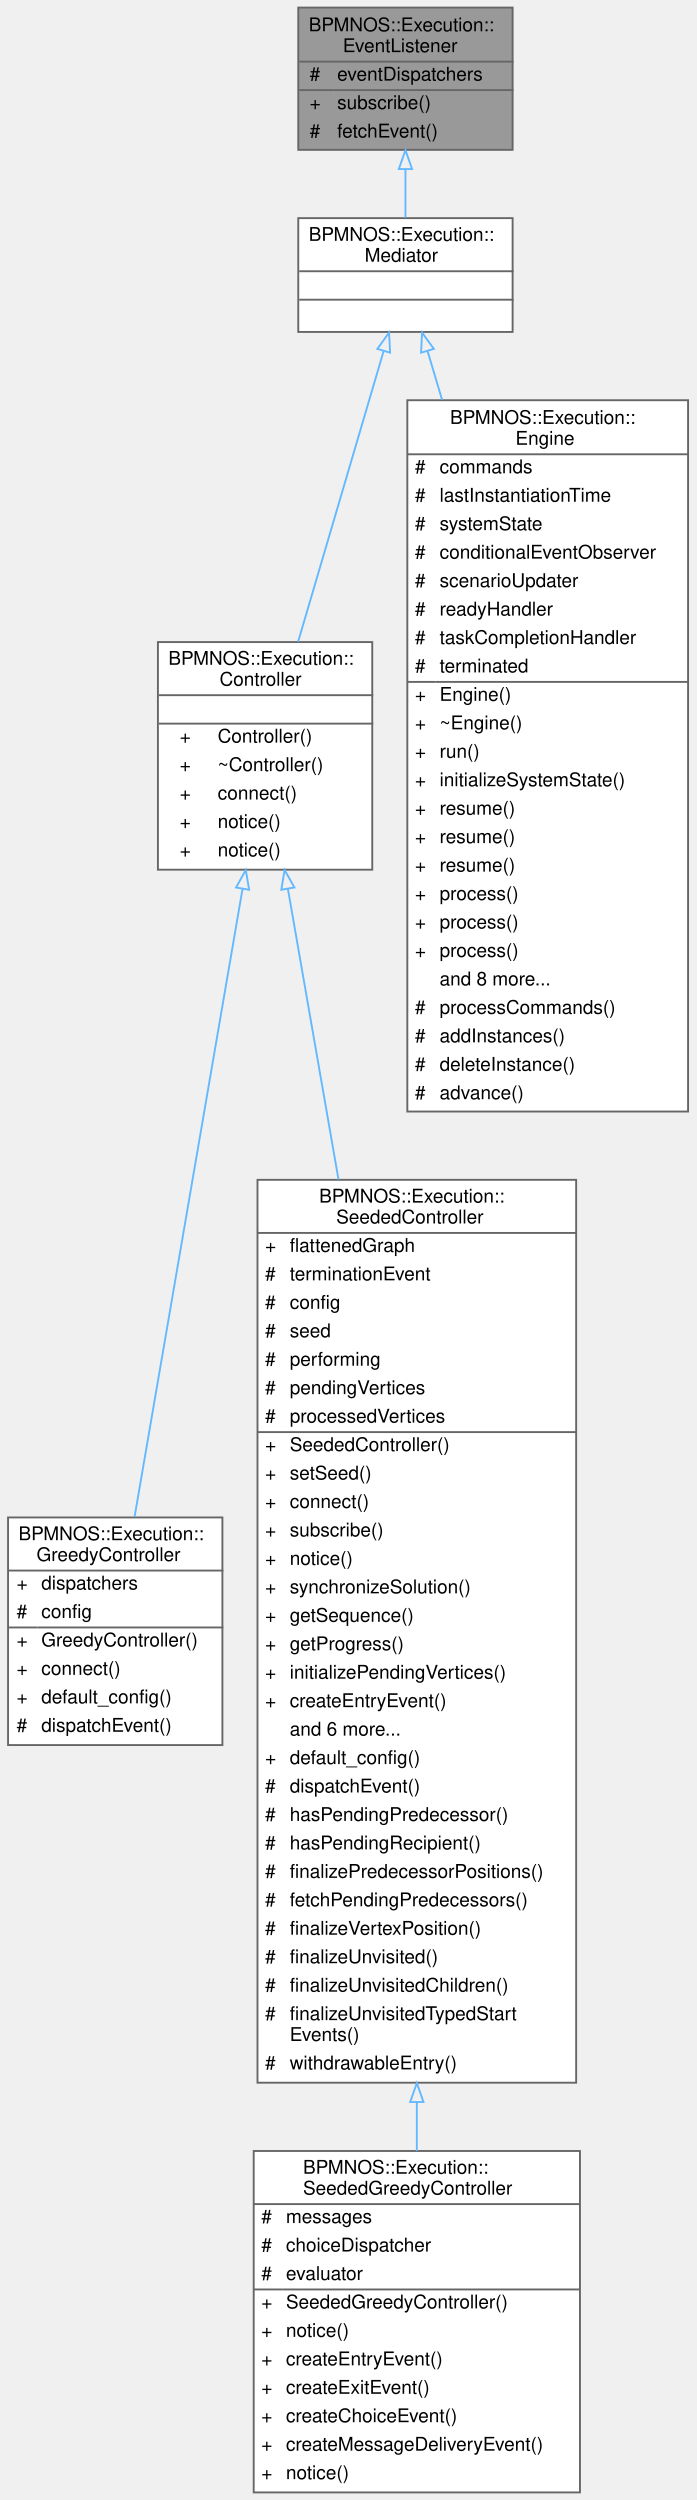
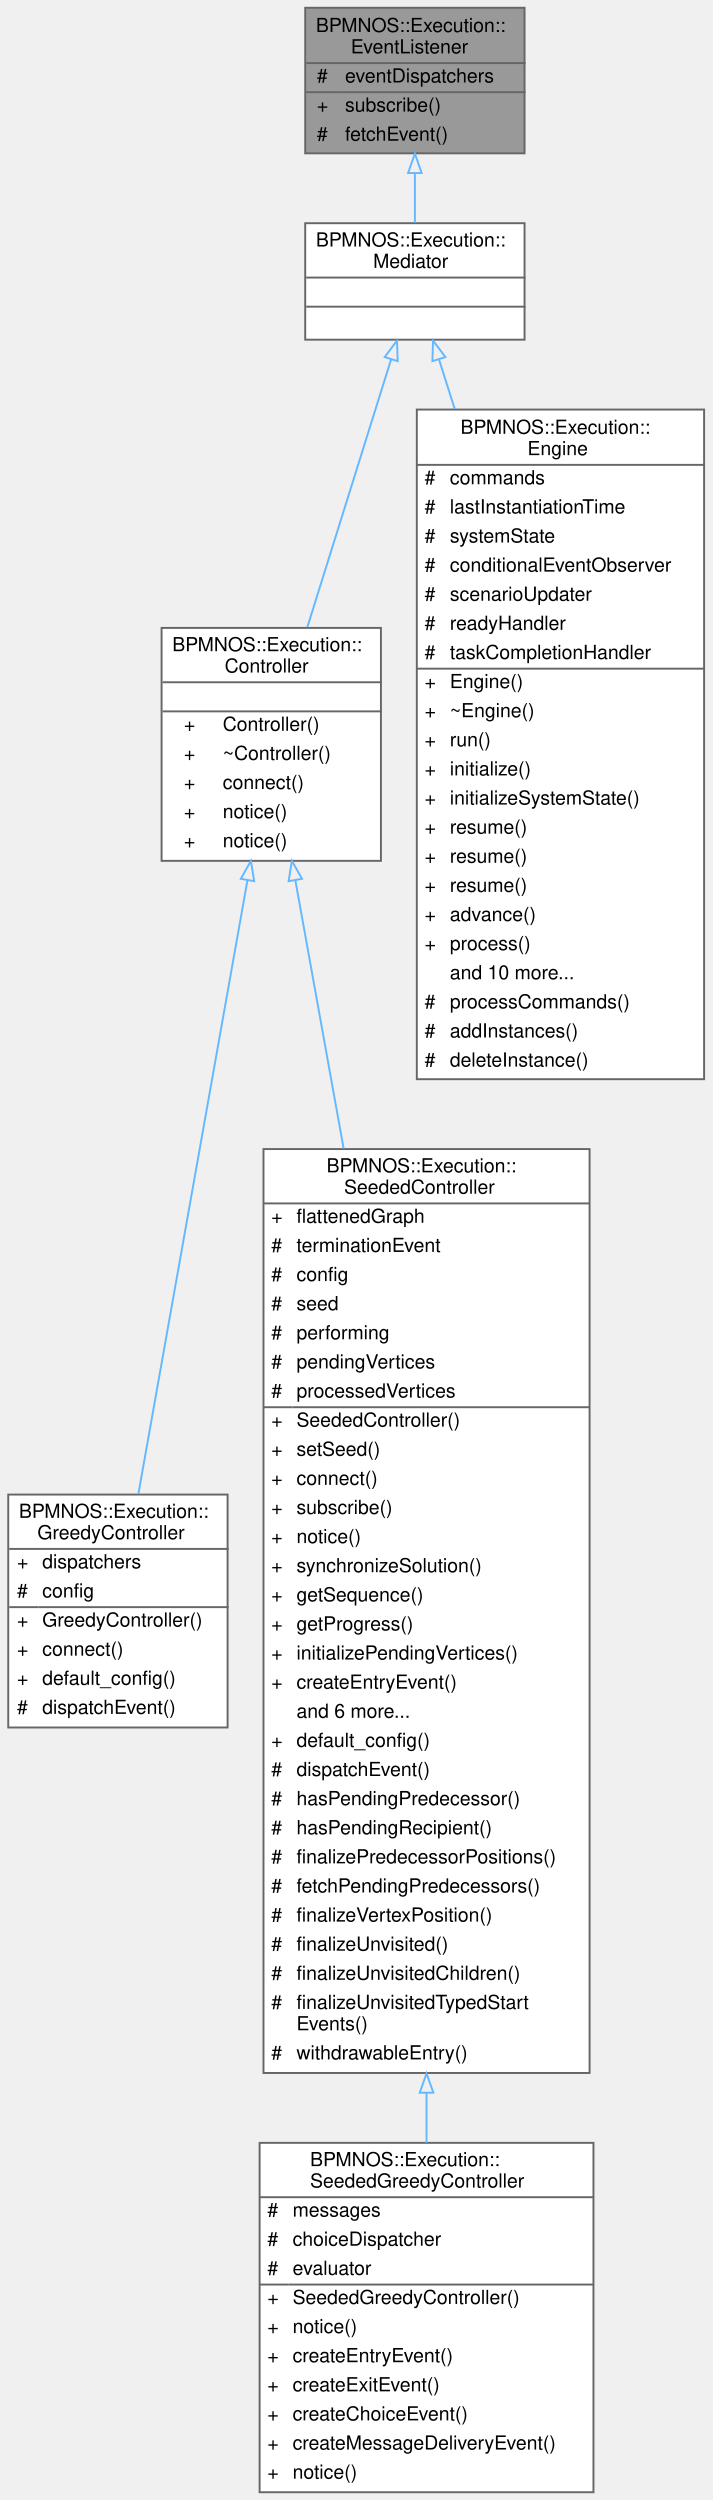
- <svg xmlns="http://www.w3.org/2000/svg" xmlns:xlink="http://www.w3.org/1999/xlink" width="367pt" height="1318pt" viewBox="0.00 0.00 366.50 1318.00">
-   <g id="graph0" class="graph" transform="scale(1 1) rotate(0) translate(4 1314)">
+ <svg xmlns="http://www.w3.org/2000/svg" xmlns:xlink="http://www.w3.org/1999/xlink" width="367pt" height="1288pt" viewBox="0.00 0.00 366.50 1288.00">
+   <g id="graph0" class="graph" transform="scale(1 1) rotate(0) translate(4 1284)">
    <g id="Node000001" class="node">
      <g id="a_Node000001">
        <a xlink:title=" ">
-           <polygon fill="#999999" stroke="transparent" points="266,-1310 153,-1310 153,-1235 266,-1235 266,-1310" />
-           <text text-anchor="start" x="158.5" y="-1297.5" font-family="Helvetica,sans-Serif" font-size="10.00">BPMNOS::Execution::</text>
-           <text text-anchor="start" x="176.5" y="-1286.5" font-family="Helvetica,sans-Serif" font-size="10.00">EventListener</text>
-           <text text-anchor="start" x="159" y="-1271.5" font-family="Helvetica,sans-Serif" font-size="10.00">#</text>
-           <text text-anchor="start" x="173.5" y="-1271.5" font-family="Helvetica,sans-Serif" font-size="10.00">eventDispatchers</text>
-           <text text-anchor="start" x="159" y="-1256.5" font-family="Helvetica,sans-Serif" font-size="10.00">+</text>
-           <text text-anchor="start" x="173.5" y="-1256.5" font-family="Helvetica,sans-Serif" font-size="10.00">subscribe()</text>
+           <polygon fill="#999999" stroke="transparent" points="266,-1280 153,-1280 153,-1205 266,-1205 266,-1280" />
+           <text text-anchor="start" x="158.5" y="-1267.5" font-family="Helvetica,sans-Serif" font-size="10.00">BPMNOS::Execution::</text>
+           <text text-anchor="start" x="176.5" y="-1256.5" font-family="Helvetica,sans-Serif" font-size="10.00">EventListener</text>
          <text text-anchor="start" x="159" y="-1241.5" font-family="Helvetica,sans-Serif" font-size="10.00">#</text>
-           <text text-anchor="start" x="173.5" y="-1241.5" font-family="Helvetica,sans-Serif" font-size="10.00">fetchEvent()</text>
-           <polygon fill="#666666" stroke="#666666" points="153.5,-1281.5 153.5,-1281.5 266.5,-1281.5 266.5,-1281.5 153.5,-1281.5" />
-           <polygon fill="#666666" stroke="#666666" points="153.5,-1266.5 153.5,-1266.5 171.5,-1266.5 171.5,-1266.5 153.5,-1266.5" />
-           <polygon fill="#666666" stroke="#666666" points="171.5,-1266.5 171.5,-1266.5 266.5,-1266.5 266.5,-1266.5 171.5,-1266.5" />
-           <polygon fill="none" stroke="#666666" points="153,-1235 153,-1310 266,-1310 266,-1235 153,-1235" />
+           <text text-anchor="start" x="173.5" y="-1241.5" font-family="Helvetica,sans-Serif" font-size="10.00">eventDispatchers</text>
+           <text text-anchor="start" x="159" y="-1226.5" font-family="Helvetica,sans-Serif" font-size="10.00">+</text>
+           <text text-anchor="start" x="173.5" y="-1226.5" font-family="Helvetica,sans-Serif" font-size="10.00">subscribe()</text>
+           <text text-anchor="start" x="159" y="-1211.5" font-family="Helvetica,sans-Serif" font-size="10.00">#</text>
+           <text text-anchor="start" x="173.5" y="-1211.5" font-family="Helvetica,sans-Serif" font-size="10.00">fetchEvent()</text>
+           <polygon fill="#666666" stroke="#666666" points="153.5,-1251.5 153.5,-1251.5 266.5,-1251.5 266.5,-1251.5 153.5,-1251.5" />
+           <polygon fill="#666666" stroke="#666666" points="153.5,-1236.5 153.5,-1236.5 171.5,-1236.5 171.5,-1236.5 153.5,-1236.5" />
+           <polygon fill="#666666" stroke="#666666" points="171.5,-1236.5 171.5,-1236.5 266.5,-1236.5 266.5,-1236.5 171.5,-1236.5" />
+           <polygon fill="none" stroke="#666666" points="153,-1205 153,-1280 266,-1280 266,-1205 153,-1205" />
        </a>
      </g>
    </g>
    <g id="Node000002" class="node">
      <g id="a_Node000002">
        <a xlink:href="structBPMNOS_1_1Execution_1_1Mediator.html" target="_top" xlink:title="Represents an abstract base class for a class that is an event listener and notifier.">
-           <polygon fill="white" stroke="transparent" points="266,-1199 153,-1199 153,-1139 266,-1139 266,-1199" />
-           <text text-anchor="start" x="158.5" y="-1187" font-family="Helvetica,sans-Serif" font-size="10.00">BPMNOS::Execution::</text>
-           <text text-anchor="start" x="188" y="-1176" font-family="Helvetica,sans-Serif" font-size="10.00">Mediator</text>
-           <text text-anchor="start" x="208" y="-1161" font-family="Helvetica,sans-Serif" font-size="10.00"> </text>
-           <text text-anchor="start" x="208" y="-1146" font-family="Helvetica,sans-Serif" font-size="10.00"> </text>
-           <polygon fill="#666666" stroke="#666666" points="153.5,-1171 153.5,-1171 266.5,-1171 266.5,-1171 153.5,-1171" />
-           <polygon fill="#666666" stroke="#666666" points="153.5,-1156 153.5,-1156 266.5,-1156 266.5,-1156 153.5,-1156" />
-           <polygon fill="none" stroke="#666666" points="153,-1139 153,-1199 266,-1199 266,-1139 153,-1139" />
+           <polygon fill="white" stroke="transparent" points="266,-1169 153,-1169 153,-1109 266,-1109 266,-1169" />
+           <text text-anchor="start" x="158.5" y="-1157" font-family="Helvetica,sans-Serif" font-size="10.00">BPMNOS::Execution::</text>
+           <text text-anchor="start" x="188" y="-1146" font-family="Helvetica,sans-Serif" font-size="10.00">Mediator</text>
+           <text text-anchor="start" x="208" y="-1131" font-family="Helvetica,sans-Serif" font-size="10.00"> </text>
+           <text text-anchor="start" x="208" y="-1116" font-family="Helvetica,sans-Serif" font-size="10.00"> </text>
+           <polygon fill="#666666" stroke="#666666" points="153.5,-1141 153.5,-1141 266.5,-1141 266.5,-1141 153.5,-1141" />
+           <polygon fill="#666666" stroke="#666666" points="153.5,-1126 153.5,-1126 266.5,-1126 266.5,-1126 153.5,-1126" />
+           <polygon fill="none" stroke="#666666" points="153,-1109 153,-1169 266,-1169 266,-1109 153,-1109" />
        </a>
      </g>
    </g>
    <g id="edge1_Node000001_Node000002" class="edge">
      <g id="a_edge1_Node000001_Node000002">
        <a xlink:title=" ">
-           <path fill="none" stroke="#63b8ff" d="M209.5,-1224.79C209.5,-1216.1 209.5,-1207.25 209.5,-1199.27" />
-           <polygon fill="none" stroke="#63b8ff" points="206,-1224.86 209.5,-1234.86 213,-1224.86 206,-1224.86" />
+           <path fill="none" stroke="#63b8ff" d="M209.5,-1194.79C209.5,-1186.1 209.5,-1177.25 209.5,-1169.27" />
+           <polygon fill="none" stroke="#63b8ff" points="206,-1194.86 209.5,-1204.86 213,-1194.86 206,-1194.86" />
        </a>
      </g>
    </g>
    <g id="Node000003" class="node">
      <g id="a_Node000003">
        <a xlink:href="classBPMNOS_1_1Execution_1_1Controller.html" target="_top" xlink:title="Base class for an execution controller which dispatches events to the engine and listens to notificat...">
-           <polygon fill="white" stroke="transparent" points="192,-975.5 79,-975.5 79,-855.5 192,-855.5 192,-975.5" />
-           <text text-anchor="start" x="84.5" y="-963.5" font-family="Helvetica,sans-Serif" font-size="10.00">BPMNOS::Execution::</text>
-           <text text-anchor="start" x="111.5" y="-952.5" font-family="Helvetica,sans-Serif" font-size="10.00">Controller</text>
-           <text text-anchor="start" x="134" y="-937.5" font-family="Helvetica,sans-Serif" font-size="10.00"> </text>
-           <text text-anchor="start" x="90.5" y="-922.5" font-family="Helvetica,sans-Serif" font-size="10.00">+</text>
-           <text text-anchor="start" x="110.5" y="-922.5" font-family="Helvetica,sans-Serif" font-size="10.00">Controller()</text>
+           <polygon fill="white" stroke="transparent" points="192,-960.5 79,-960.5 79,-840.5 192,-840.5 192,-960.5" />
+           <text text-anchor="start" x="84.5" y="-948.5" font-family="Helvetica,sans-Serif" font-size="10.00">BPMNOS::Execution::</text>
+           <text text-anchor="start" x="111.5" y="-937.5" font-family="Helvetica,sans-Serif" font-size="10.00">Controller</text>
+           <text text-anchor="start" x="134" y="-922.5" font-family="Helvetica,sans-Serif" font-size="10.00"> </text>
          <text text-anchor="start" x="90.5" y="-907.5" font-family="Helvetica,sans-Serif" font-size="10.00">+</text>
-           <text text-anchor="start" x="110.5" y="-907.5" font-family="Helvetica,sans-Serif" font-size="10.00">~Controller()</text>
+           <text text-anchor="start" x="110.5" y="-907.5" font-family="Helvetica,sans-Serif" font-size="10.00">Controller()</text>
          <text text-anchor="start" x="90.5" y="-892.5" font-family="Helvetica,sans-Serif" font-size="10.00">+</text>
-           <text text-anchor="start" x="110.5" y="-892.5" font-family="Helvetica,sans-Serif" font-size="10.00">connect()</text>
+           <text text-anchor="start" x="110.5" y="-892.5" font-family="Helvetica,sans-Serif" font-size="10.00">~Controller()</text>
          <text text-anchor="start" x="90.5" y="-877.5" font-family="Helvetica,sans-Serif" font-size="10.00">+</text>
-           <text text-anchor="start" x="110.5" y="-877.5" font-family="Helvetica,sans-Serif" font-size="10.00">notice()</text>
+           <text text-anchor="start" x="110.5" y="-877.5" font-family="Helvetica,sans-Serif" font-size="10.00">connect()</text>
          <text text-anchor="start" x="90.5" y="-862.5" font-family="Helvetica,sans-Serif" font-size="10.00">+</text>
          <text text-anchor="start" x="110.5" y="-862.5" font-family="Helvetica,sans-Serif" font-size="10.00">notice()</text>
-           <polygon fill="#666666" stroke="#666666" points="79.5,-947.5 79.5,-947.5 192.5,-947.5 192.5,-947.5 79.5,-947.5" />
+           <text text-anchor="start" x="90.5" y="-847.5" font-family="Helvetica,sans-Serif" font-size="10.00">+</text>
+           <text text-anchor="start" x="110.5" y="-847.5" font-family="Helvetica,sans-Serif" font-size="10.00">notice()</text>
          <polygon fill="#666666" stroke="#666666" points="79.5,-932.5 79.5,-932.5 192.5,-932.5 192.5,-932.5 79.5,-932.5" />
-           <polygon fill="none" stroke="#666666" points="79,-855.5 79,-975.5 192,-975.5 192,-855.5 79,-855.5" />
+           <polygon fill="#666666" stroke="#666666" points="79.5,-917.5 79.5,-917.5 192.5,-917.5 192.5,-917.5 79.5,-917.5" />
+           <polygon fill="none" stroke="#666666" points="79,-840.5 79,-960.5 192,-960.5 192,-840.5 79,-840.5" />
        </a>
      </g>
    </g>
    <g id="edge2_Node000002_Node000003" class="edge">
      <g id="a_edge2_Node000002_Node000003">
        <a xlink:title=" ">
-           <path fill="none" stroke="#63b8ff" d="M198.03,-1129.03C185.97,-1088.04 166.84,-1023.03 152.92,-975.69" />
-           <polygon fill="none" stroke="#63b8ff" points="194.69,-1130.05 200.87,-1138.66 201.4,-1128.08 194.69,-1130.05" />
+           <path fill="none" stroke="#63b8ff" d="M197.28,-1098.95C185.53,-1061.4 167.61,-1004.12 154.09,-960.9" />
+           <polygon fill="none" stroke="#63b8ff" points="193.95,-1100.03 200.28,-1108.53 200.63,-1097.94 193.95,-1100.03" />
        </a>
      </g>
    </g>
    <g id="Node000007" class="node">
      <g id="a_Node000007">
        <a xlink:href="classBPMNOS_1_1Execution_1_1Engine.html" target="_top" xlink:title=" ">
-           <polygon fill="white" stroke="transparent" points="358.5,-1103 210.5,-1103 210.5,-728 358.5,-728 358.5,-1103" />
-           <text text-anchor="start" x="233" y="-1090.5" font-family="Helvetica,sans-Serif" font-size="10.00">BPMNOS::Execution::</text>
-           <text text-anchor="start" x="267.5" y="-1079.5" font-family="Helvetica,sans-Serif" font-size="10.00">Engine</text>
-           <text text-anchor="start" x="214.5" y="-1064.5" font-family="Helvetica,sans-Serif" font-size="10.00">#</text>
-           <text text-anchor="start" x="227.5" y="-1064.5" font-family="Helvetica,sans-Serif" font-size="10.00">commands</text>
-           <text text-anchor="start" x="214.5" y="-1049.5" font-family="Helvetica,sans-Serif" font-size="10.00">#</text>
-           <text text-anchor="start" x="227.5" y="-1049.5" font-family="Helvetica,sans-Serif" font-size="10.00">lastInstantiationTime</text>
+           <polygon fill="white" stroke="transparent" points="358.5,-1073 210.5,-1073 210.5,-728 358.5,-728 358.5,-1073" />
+           <text text-anchor="start" x="233" y="-1060.5" font-family="Helvetica,sans-Serif" font-size="10.00">BPMNOS::Execution::</text>
+           <text text-anchor="start" x="267.5" y="-1049.5" font-family="Helvetica,sans-Serif" font-size="10.00">Engine</text>
          <text text-anchor="start" x="214.5" y="-1034.5" font-family="Helvetica,sans-Serif" font-size="10.00">#</text>
-           <text text-anchor="start" x="227.5" y="-1034.5" font-family="Helvetica,sans-Serif" font-size="10.00">systemState</text>
+           <text text-anchor="start" x="227.5" y="-1034.5" font-family="Helvetica,sans-Serif" font-size="10.00">commands</text>
          <text text-anchor="start" x="214.5" y="-1019.5" font-family="Helvetica,sans-Serif" font-size="10.00">#</text>
-           <text text-anchor="start" x="227.5" y="-1019.5" font-family="Helvetica,sans-Serif" font-size="10.00">conditionalEventObserver</text>
+           <text text-anchor="start" x="227.5" y="-1019.5" font-family="Helvetica,sans-Serif" font-size="10.00">lastInstantiationTime</text>
          <text text-anchor="start" x="214.5" y="-1004.5" font-family="Helvetica,sans-Serif" font-size="10.00">#</text>
-           <text text-anchor="start" x="227.5" y="-1004.5" font-family="Helvetica,sans-Serif" font-size="10.00">scenarioUpdater</text>
+           <text text-anchor="start" x="227.5" y="-1004.5" font-family="Helvetica,sans-Serif" font-size="10.00">systemState</text>
          <text text-anchor="start" x="214.5" y="-989.5" font-family="Helvetica,sans-Serif" font-size="10.00">#</text>
-           <text text-anchor="start" x="227.5" y="-989.5" font-family="Helvetica,sans-Serif" font-size="10.00">readyHandler</text>
+           <text text-anchor="start" x="227.5" y="-989.5" font-family="Helvetica,sans-Serif" font-size="10.00">conditionalEventObserver</text>
          <text text-anchor="start" x="214.5" y="-974.5" font-family="Helvetica,sans-Serif" font-size="10.00">#</text>
-           <text text-anchor="start" x="227.5" y="-974.5" font-family="Helvetica,sans-Serif" font-size="10.00">taskCompletionHandler</text>
+           <text text-anchor="start" x="227.5" y="-974.5" font-family="Helvetica,sans-Serif" font-size="10.00">scenarioUpdater</text>
          <text text-anchor="start" x="214.5" y="-959.5" font-family="Helvetica,sans-Serif" font-size="10.00">#</text>
-           <text text-anchor="start" x="227.5" y="-959.5" font-family="Helvetica,sans-Serif" font-size="10.00">terminated</text>
-           <text text-anchor="start" x="214.5" y="-944.5" font-family="Helvetica,sans-Serif" font-size="10.00">+</text>
-           <text text-anchor="start" x="227.5" y="-944.5" font-family="Helvetica,sans-Serif" font-size="10.00">Engine()</text>
+           <text text-anchor="start" x="227.5" y="-959.5" font-family="Helvetica,sans-Serif" font-size="10.00">readyHandler</text>
+           <text text-anchor="start" x="214.5" y="-944.5" font-family="Helvetica,sans-Serif" font-size="10.00">#</text>
+           <text text-anchor="start" x="227.5" y="-944.5" font-family="Helvetica,sans-Serif" font-size="10.00">taskCompletionHandler</text>
          <text text-anchor="start" x="214.5" y="-929.5" font-family="Helvetica,sans-Serif" font-size="10.00">+</text>
-           <text text-anchor="start" x="227.5" y="-929.5" font-family="Helvetica,sans-Serif" font-size="10.00">~Engine()</text>
+           <text text-anchor="start" x="227.5" y="-929.5" font-family="Helvetica,sans-Serif" font-size="10.00">Engine()</text>
          <text text-anchor="start" x="214.5" y="-914.5" font-family="Helvetica,sans-Serif" font-size="10.00">+</text>
-           <text text-anchor="start" x="227.5" y="-914.5" font-family="Helvetica,sans-Serif" font-size="10.00">run()</text>
+           <text text-anchor="start" x="227.5" y="-914.5" font-family="Helvetica,sans-Serif" font-size="10.00">~Engine()</text>
          <text text-anchor="start" x="214.5" y="-899.5" font-family="Helvetica,sans-Serif" font-size="10.00">+</text>
-           <text text-anchor="start" x="227.5" y="-899.5" font-family="Helvetica,sans-Serif" font-size="10.00">initializeSystemState()</text>
+           <text text-anchor="start" x="227.5" y="-899.5" font-family="Helvetica,sans-Serif" font-size="10.00">run()</text>
          <text text-anchor="start" x="214.5" y="-884.5" font-family="Helvetica,sans-Serif" font-size="10.00">+</text>
-           <text text-anchor="start" x="227.5" y="-884.5" font-family="Helvetica,sans-Serif" font-size="10.00">resume()</text>
+           <text text-anchor="start" x="227.5" y="-884.5" font-family="Helvetica,sans-Serif" font-size="10.00">initialize()</text>
          <text text-anchor="start" x="214.5" y="-869.5" font-family="Helvetica,sans-Serif" font-size="10.00">+</text>
-           <text text-anchor="start" x="227.5" y="-869.5" font-family="Helvetica,sans-Serif" font-size="10.00">resume()</text>
+           <text text-anchor="start" x="227.5" y="-869.5" font-family="Helvetica,sans-Serif" font-size="10.00">initializeSystemState()</text>
          <text text-anchor="start" x="214.5" y="-854.5" font-family="Helvetica,sans-Serif" font-size="10.00">+</text>
          <text text-anchor="start" x="227.5" y="-854.5" font-family="Helvetica,sans-Serif" font-size="10.00">resume()</text>
          <text text-anchor="start" x="214.5" y="-839.5" font-family="Helvetica,sans-Serif" font-size="10.00">+</text>
-           <text text-anchor="start" x="227.5" y="-839.5" font-family="Helvetica,sans-Serif" font-size="10.00">process()</text>
+           <text text-anchor="start" x="227.5" y="-839.5" font-family="Helvetica,sans-Serif" font-size="10.00">resume()</text>
          <text text-anchor="start" x="214.5" y="-824.5" font-family="Helvetica,sans-Serif" font-size="10.00">+</text>
-           <text text-anchor="start" x="227.5" y="-824.5" font-family="Helvetica,sans-Serif" font-size="10.00">process()</text>
+           <text text-anchor="start" x="227.5" y="-824.5" font-family="Helvetica,sans-Serif" font-size="10.00">resume()</text>
          <text text-anchor="start" x="214.5" y="-809.5" font-family="Helvetica,sans-Serif" font-size="10.00">+</text>
-           <text text-anchor="start" x="227.5" y="-809.5" font-family="Helvetica,sans-Serif" font-size="10.00">process()</text>
-           <text text-anchor="start" x="227.5" y="-794.5" font-family="Helvetica,sans-Serif" font-size="10.00">and 8 more...</text>
-           <text text-anchor="start" x="214.5" y="-779.5" font-family="Helvetica,sans-Serif" font-size="10.00">#</text>
-           <text text-anchor="start" x="227.5" y="-779.5" font-family="Helvetica,sans-Serif" font-size="10.00">processCommands()</text>
+           <text text-anchor="start" x="227.5" y="-809.5" font-family="Helvetica,sans-Serif" font-size="10.00">advance()</text>
+           <text text-anchor="start" x="214.5" y="-794.5" font-family="Helvetica,sans-Serif" font-size="10.00">+</text>
+           <text text-anchor="start" x="227.5" y="-794.5" font-family="Helvetica,sans-Serif" font-size="10.00">process()</text>
+           <text text-anchor="start" x="227.5" y="-779.5" font-family="Helvetica,sans-Serif" font-size="10.00">and 10 more...</text>
          <text text-anchor="start" x="214.5" y="-764.5" font-family="Helvetica,sans-Serif" font-size="10.00">#</text>
-           <text text-anchor="start" x="227.5" y="-764.5" font-family="Helvetica,sans-Serif" font-size="10.00">addInstances()</text>
+           <text text-anchor="start" x="227.5" y="-764.5" font-family="Helvetica,sans-Serif" font-size="10.00">processCommands()</text>
          <text text-anchor="start" x="214.5" y="-749.5" font-family="Helvetica,sans-Serif" font-size="10.00">#</text>
-           <text text-anchor="start" x="227.5" y="-749.5" font-family="Helvetica,sans-Serif" font-size="10.00">deleteInstance()</text>
+           <text text-anchor="start" x="227.5" y="-749.5" font-family="Helvetica,sans-Serif" font-size="10.00">addInstances()</text>
          <text text-anchor="start" x="214.5" y="-734.5" font-family="Helvetica,sans-Serif" font-size="10.00">#</text>
-           <text text-anchor="start" x="227.5" y="-734.5" font-family="Helvetica,sans-Serif" font-size="10.00">advance()</text>
-           <polygon fill="#666666" stroke="#666666" points="210.5,-1074.5 210.5,-1074.5 358.5,-1074.5 358.5,-1074.5 210.5,-1074.5" />
-           <polygon fill="#666666" stroke="#666666" points="210.5,-954.5 210.5,-954.5 225.5,-954.5 225.5,-954.5 210.5,-954.5" />
-           <polygon fill="#666666" stroke="#666666" points="225.5,-954.5 225.5,-954.5 358.5,-954.5 358.5,-954.5 225.5,-954.5" />
-           <polygon fill="none" stroke="#666666" points="210.5,-728 210.5,-1103 358.5,-1103 358.5,-728 210.5,-728" />
+           <text text-anchor="start" x="227.5" y="-734.5" font-family="Helvetica,sans-Serif" font-size="10.00">deleteInstance()</text>
+           <polygon fill="#666666" stroke="#666666" points="210.5,-1044.5 210.5,-1044.5 358.5,-1044.5 358.5,-1044.5 210.5,-1044.5" />
+           <polygon fill="#666666" stroke="#666666" points="210.5,-939.5 210.5,-939.5 225.5,-939.5 225.5,-939.5 210.5,-939.5" />
+           <polygon fill="#666666" stroke="#666666" points="225.5,-939.5 225.5,-939.5 358.5,-939.5 358.5,-939.5 225.5,-939.5" />
+           <polygon fill="none" stroke="#666666" points="210.5,-728 210.5,-1073 358.5,-1073 358.5,-728 210.5,-728" />
        </a>
      </g>
    </g>
    <g id="edge6_Node000002_Node000007" class="edge">
      <g id="a_edge6_Node000002_Node000007">
        <a xlink:title=" ">
-           <path fill="none" stroke="#63b8ff" d="M221.15,-1128.93C223.48,-1121.14 226.06,-1112.47 228.81,-1103.23" />
-           <polygon fill="none" stroke="#63b8ff" points="217.75,-1128.07 218.25,-1138.66 224.46,-1130.07 217.75,-1128.07" />
+           <path fill="none" stroke="#63b8ff" d="M221.92,-1098.82C224.39,-1091.06 227.12,-1082.45 230.02,-1073.3" />
+           <polygon fill="none" stroke="#63b8ff" points="218.53,-1097.94 218.85,-1108.53 225.21,-1100.05 218.53,-1097.94" />
        </a>
      </g>
    </g>
    <g id="Node000004" class="node">
      <g id="a_Node000004">
        <a xlink:href="classBPMNOS_1_1Execution_1_1GreedyController.html" target="_top" xlink:title="A controller dispatching the first feasible decision in priority order.">
          <polygon fill="white" stroke="transparent" points="113,-514 0,-514 0,-394 113,-394 113,-514" />
          <text text-anchor="start" x="5.5" y="-502" font-family="Helvetica,sans-Serif" font-size="10.00">BPMNOS::Execution::</text>
          <text text-anchor="start" x="15" y="-491" font-family="Helvetica,sans-Serif" font-size="10.00">GreedyController</text>
          <text text-anchor="start" x="4.5" y="-476" font-family="Helvetica,sans-Serif" font-size="10.00">+</text>
          <text text-anchor="start" x="17.5" y="-476" font-family="Helvetica,sans-Serif" font-size="10.00">dispatchers</text>
          <text text-anchor="start" x="4.5" y="-461" font-family="Helvetica,sans-Serif" font-size="10.00">#</text>
          <text text-anchor="start" x="17.5" y="-461" font-family="Helvetica,sans-Serif" font-size="10.00">config</text>
          <text text-anchor="start" x="4.5" y="-446" font-family="Helvetica,sans-Serif" font-size="10.00">+</text>
          <text text-anchor="start" x="17.5" y="-446" font-family="Helvetica,sans-Serif" font-size="10.00">GreedyController()</text>
          <text text-anchor="start" x="4.5" y="-431" font-family="Helvetica,sans-Serif" font-size="10.00">+</text>
          <text text-anchor="start" x="17.5" y="-431" font-family="Helvetica,sans-Serif" font-size="10.00">connect()</text>
          <text text-anchor="start" x="4.5" y="-416" font-family="Helvetica,sans-Serif" font-size="10.00">+</text>
          <text text-anchor="start" x="17.5" y="-416" font-family="Helvetica,sans-Serif" font-size="10.00">default_config()</text>
          <text text-anchor="start" x="4.5" y="-401" font-family="Helvetica,sans-Serif" font-size="10.00">#</text>
          <text text-anchor="start" x="17.5" y="-401" font-family="Helvetica,sans-Serif" font-size="10.00">dispatchEvent()</text>
          <polygon fill="#666666" stroke="#666666" points="0.5,-486 0.5,-486 113.5,-486 113.5,-486 0.5,-486" />
          <polygon fill="#666666" stroke="#666666" points="0.5,-456 0.5,-456 15.5,-456 15.5,-456 0.5,-456" />
          <polygon fill="#666666" stroke="#666666" points="15.5,-456 15.5,-456 113.5,-456 113.5,-456 15.5,-456" />
          <polygon fill="none" stroke="#666666" points="0,-394 0,-514 113,-514 113,-394 0,-394" />
        </a>
      </g>
    </g>
    <g id="edge3_Node000003_Node000004" class="edge">
      <g id="a_edge3_Node000003_Node000004">
        <a xlink:title=" ">
-           <path fill="none" stroke="#63b8ff" d="M123.59,-845.25C108.1,-755.13 81.29,-599.18 66.69,-514.27" />
-           <polygon fill="none" stroke="#63b8ff" points="120.19,-846.11 125.33,-855.37 127.09,-844.92 120.19,-846.11" />
+           <path fill="none" stroke="#63b8ff" d="M123.23,-830.46C107.81,-743.67 81.59,-596.18 67.03,-514.27" />
+           <polygon fill="none" stroke="#63b8ff" points="119.81,-831.24 125.01,-840.47 126.71,-830.02 119.81,-831.24" />
        </a>
      </g>
    </g>
    <g id="Node000005" class="node">
      <g id="a_Node000005">
        <a xlink:href="classBPMNOS_1_1Execution_1_1SeededController.html" target="_top" xlink:title="Controller replaying decisions in the order prescribed by a seed.">
          <polygon fill="white" stroke="transparent" points="299.5,-692 131.5,-692 131.5,-216 299.5,-216 299.5,-692" />
          <text text-anchor="start" x="164" y="-680" font-family="Helvetica,sans-Serif" font-size="10.00">BPMNOS::Execution::</text>
          <text text-anchor="start" x="173" y="-669" font-family="Helvetica,sans-Serif" font-size="10.00">SeededController</text>
          <text text-anchor="start" x="135.5" y="-654" font-family="Helvetica,sans-Serif" font-size="10.00">+</text>
          <text text-anchor="start" x="148.5" y="-654" font-family="Helvetica,sans-Serif" font-size="10.00">flattenedGraph</text>
          <text text-anchor="start" x="135.5" y="-639" font-family="Helvetica,sans-Serif" font-size="10.00">#</text>
          <text text-anchor="start" x="148.5" y="-639" font-family="Helvetica,sans-Serif" font-size="10.00">terminationEvent</text>
          <text text-anchor="start" x="135.5" y="-624" font-family="Helvetica,sans-Serif" font-size="10.00">#</text>
          <text text-anchor="start" x="148.5" y="-624" font-family="Helvetica,sans-Serif" font-size="10.00">config</text>
          <text text-anchor="start" x="135.5" y="-609" font-family="Helvetica,sans-Serif" font-size="10.00">#</text>
          <text text-anchor="start" x="148.5" y="-609" font-family="Helvetica,sans-Serif" font-size="10.00">seed</text>
          <text text-anchor="start" x="135.5" y="-594" font-family="Helvetica,sans-Serif" font-size="10.00">#</text>
          <text text-anchor="start" x="148.5" y="-594" font-family="Helvetica,sans-Serif" font-size="10.00">performing</text>
          <text text-anchor="start" x="135.5" y="-579" font-family="Helvetica,sans-Serif" font-size="10.00">#</text>
          <text text-anchor="start" x="148.5" y="-579" font-family="Helvetica,sans-Serif" font-size="10.00">pendingVertices</text>
          <text text-anchor="start" x="135.5" y="-564" font-family="Helvetica,sans-Serif" font-size="10.00">#</text>
          <text text-anchor="start" x="148.5" y="-564" font-family="Helvetica,sans-Serif" font-size="10.00">processedVertices</text>
          <text text-anchor="start" x="135.5" y="-549" font-family="Helvetica,sans-Serif" font-size="10.00">+</text>
          <text text-anchor="start" x="148.5" y="-549" font-family="Helvetica,sans-Serif" font-size="10.00">SeededController()</text>
          <text text-anchor="start" x="135.5" y="-534" font-family="Helvetica,sans-Serif" font-size="10.00">+</text>
          <text text-anchor="start" x="148.5" y="-534" font-family="Helvetica,sans-Serif" font-size="10.00">setSeed()</text>
          <text text-anchor="start" x="135.5" y="-519" font-family="Helvetica,sans-Serif" font-size="10.00">+</text>
          <text text-anchor="start" x="148.5" y="-519" font-family="Helvetica,sans-Serif" font-size="10.00">connect()</text>
          <text text-anchor="start" x="135.5" y="-504" font-family="Helvetica,sans-Serif" font-size="10.00">+</text>
          <text text-anchor="start" x="148.5" y="-504" font-family="Helvetica,sans-Serif" font-size="10.00">subscribe()</text>
          <text text-anchor="start" x="135.5" y="-489" font-family="Helvetica,sans-Serif" font-size="10.00">+</text>
          <text text-anchor="start" x="148.5" y="-489" font-family="Helvetica,sans-Serif" font-size="10.00">notice()</text>
          <text text-anchor="start" x="135.5" y="-474" font-family="Helvetica,sans-Serif" font-size="10.00">+</text>
          <text text-anchor="start" x="148.5" y="-474" font-family="Helvetica,sans-Serif" font-size="10.00">synchronizeSolution()</text>
          <text text-anchor="start" x="135.5" y="-459" font-family="Helvetica,sans-Serif" font-size="10.00">+</text>
          <text text-anchor="start" x="148.5" y="-459" font-family="Helvetica,sans-Serif" font-size="10.00">getSequence()</text>
          <text text-anchor="start" x="135.5" y="-444" font-family="Helvetica,sans-Serif" font-size="10.00">+</text>
          <text text-anchor="start" x="148.5" y="-444" font-family="Helvetica,sans-Serif" font-size="10.00">getProgress()</text>
          <text text-anchor="start" x="135.5" y="-429" font-family="Helvetica,sans-Serif" font-size="10.00">+</text>
          <text text-anchor="start" x="148.5" y="-429" font-family="Helvetica,sans-Serif" font-size="10.00">initializePendingVertices()</text>
          <text text-anchor="start" x="135.5" y="-414" font-family="Helvetica,sans-Serif" font-size="10.00">+</text>
          <text text-anchor="start" x="148.5" y="-414" font-family="Helvetica,sans-Serif" font-size="10.00">createEntryEvent()</text>
          <text text-anchor="start" x="148.5" y="-399" font-family="Helvetica,sans-Serif" font-size="10.00">and 6 more...</text>
          <text text-anchor="start" x="135.5" y="-384" font-family="Helvetica,sans-Serif" font-size="10.00">+</text>
          <text text-anchor="start" x="148.5" y="-384" font-family="Helvetica,sans-Serif" font-size="10.00">default_config()</text>
          <text text-anchor="start" x="135.5" y="-369" font-family="Helvetica,sans-Serif" font-size="10.00">#</text>
          <text text-anchor="start" x="148.5" y="-369" font-family="Helvetica,sans-Serif" font-size="10.00">dispatchEvent()</text>
          <text text-anchor="start" x="135.5" y="-354" font-family="Helvetica,sans-Serif" font-size="10.00">#</text>
          <text text-anchor="start" x="148.5" y="-354" font-family="Helvetica,sans-Serif" font-size="10.00">hasPendingPredecessor()</text>
          <text text-anchor="start" x="135.5" y="-339" font-family="Helvetica,sans-Serif" font-size="10.00">#</text>
          <text text-anchor="start" x="148.5" y="-339" font-family="Helvetica,sans-Serif" font-size="10.00">hasPendingRecipient()</text>
          <text text-anchor="start" x="135.5" y="-324" font-family="Helvetica,sans-Serif" font-size="10.00">#</text>
          <text text-anchor="start" x="148.5" y="-324" font-family="Helvetica,sans-Serif" font-size="10.00">finalizePredecessorPositions()</text>
          <text text-anchor="start" x="135.5" y="-309" font-family="Helvetica,sans-Serif" font-size="10.00">#</text>
          <text text-anchor="start" x="148.5" y="-309" font-family="Helvetica,sans-Serif" font-size="10.00">fetchPendingPredecessors()</text>
          <text text-anchor="start" x="135.5" y="-294" font-family="Helvetica,sans-Serif" font-size="10.00">#</text>
          <text text-anchor="start" x="148.5" y="-294" font-family="Helvetica,sans-Serif" font-size="10.00">finalizeVertexPosition()</text>
          <text text-anchor="start" x="135.5" y="-279" font-family="Helvetica,sans-Serif" font-size="10.00">#</text>
          <text text-anchor="start" x="148.5" y="-279" font-family="Helvetica,sans-Serif" font-size="10.00">finalizeUnvisited()</text>
          <text text-anchor="start" x="135.5" y="-264" font-family="Helvetica,sans-Serif" font-size="10.00">#</text>
          <text text-anchor="start" x="148.5" y="-264" font-family="Helvetica,sans-Serif" font-size="10.00">finalizeUnvisitedChildren()</text>
          <text text-anchor="start" x="135.5" y="-249" font-family="Helvetica,sans-Serif" font-size="10.00">#</text>
          <text text-anchor="start" x="148.5" y="-249" font-family="Helvetica,sans-Serif" font-size="10.00">finalizeUnvisitedTypedStart</text>
          <text text-anchor="start" x="148.5" y="-238" font-family="Helvetica,sans-Serif" font-size="10.00">Events()</text>
          <text text-anchor="start" x="135.5" y="-223" font-family="Helvetica,sans-Serif" font-size="10.00">#</text>
          <text text-anchor="start" x="148.5" y="-223" font-family="Helvetica,sans-Serif" font-size="10.00">withdrawableEntry()</text>
          <polygon fill="#666666" stroke="#666666" points="131.5,-664 131.5,-664 299.5,-664 299.5,-664 131.5,-664" />
          <polygon fill="#666666" stroke="#666666" points="131.5,-559 131.5,-559 146.5,-559 146.5,-559 131.5,-559" />
          <polygon fill="#666666" stroke="#666666" points="146.5,-559 146.5,-559 299.5,-559 299.5,-559 146.5,-559" />
          <polygon fill="none" stroke="#666666" points="131.5,-216 131.5,-692 299.5,-692 299.5,-216 131.5,-216" />
        </a>
      </g>
    </g>
    <g id="edge4_Node000003_Node000005" class="edge">
      <g id="a_edge4_Node000003_Node000005">
        <a xlink:title=" ">
-           <path fill="none" stroke="#63b8ff" d="M147.53,-845.39C154.76,-803.85 164.44,-748.3 174.21,-692.15" />
-           <polygon fill="none" stroke="#63b8ff" points="144.06,-844.92 145.79,-855.37 150.96,-846.12 144.06,-844.92" />
+           <path fill="none" stroke="#63b8ff" d="M147.9,-830.58C154.74,-792.58 163.68,-742.93 172.8,-692.23" />
+           <polygon fill="none" stroke="#63b8ff" points="144.45,-830.01 146.12,-840.47 151.34,-831.25 144.45,-830.01" />
        </a>
      </g>
    </g>
    <g id="Node000006" class="node">
      <g id="a_Node000006">
        <a xlink:href="classBPMNOS_1_1Execution_1_1SeededGreedyController.html" target="_top" xlink:title="SeededController realising the seeded decision order greedily.">
          <polygon fill="white" stroke="transparent" points="301.5,-180 129.5,-180 129.5,0 301.5,0 301.5,-180" />
          <text text-anchor="start" x="155.5" y="-168" font-family="Helvetica,sans-Serif" font-size="10.00">BPMNOS::Execution::</text>
          <text text-anchor="start" x="155.5" y="-157" font-family="Helvetica,sans-Serif" font-size="10.00">SeededGreedyController</text>
          <text text-anchor="start" x="133.5" y="-142" font-family="Helvetica,sans-Serif" font-size="10.00">#</text>
          <text text-anchor="start" x="146.5" y="-142" font-family="Helvetica,sans-Serif" font-size="10.00">messages</text>
          <text text-anchor="start" x="133.5" y="-127" font-family="Helvetica,sans-Serif" font-size="10.00">#</text>
          <text text-anchor="start" x="146.5" y="-127" font-family="Helvetica,sans-Serif" font-size="10.00">choiceDispatcher</text>
          <text text-anchor="start" x="133.5" y="-112" font-family="Helvetica,sans-Serif" font-size="10.00">#</text>
          <text text-anchor="start" x="146.5" y="-112" font-family="Helvetica,sans-Serif" font-size="10.00">evaluator</text>
          <text text-anchor="start" x="133.5" y="-97" font-family="Helvetica,sans-Serif" font-size="10.00">+</text>
          <text text-anchor="start" x="146.5" y="-97" font-family="Helvetica,sans-Serif" font-size="10.00">SeededGreedyController()</text>
          <text text-anchor="start" x="133.5" y="-82" font-family="Helvetica,sans-Serif" font-size="10.00">+</text>
          <text text-anchor="start" x="146.5" y="-82" font-family="Helvetica,sans-Serif" font-size="10.00">notice()</text>
          <text text-anchor="start" x="133.5" y="-67" font-family="Helvetica,sans-Serif" font-size="10.00">+</text>
          <text text-anchor="start" x="146.5" y="-67" font-family="Helvetica,sans-Serif" font-size="10.00">createEntryEvent()</text>
          <text text-anchor="start" x="133.5" y="-52" font-family="Helvetica,sans-Serif" font-size="10.00">+</text>
          <text text-anchor="start" x="146.5" y="-52" font-family="Helvetica,sans-Serif" font-size="10.00">createExitEvent()</text>
          <text text-anchor="start" x="133.5" y="-37" font-family="Helvetica,sans-Serif" font-size="10.00">+</text>
          <text text-anchor="start" x="146.5" y="-37" font-family="Helvetica,sans-Serif" font-size="10.00">createChoiceEvent()</text>
          <text text-anchor="start" x="133.5" y="-22" font-family="Helvetica,sans-Serif" font-size="10.00">+</text>
          <text text-anchor="start" x="146.5" y="-22" font-family="Helvetica,sans-Serif" font-size="10.00">createMessageDeliveryEvent()</text>
          <text text-anchor="start" x="133.5" y="-7" font-family="Helvetica,sans-Serif" font-size="10.00">+</text>
          <text text-anchor="start" x="146.5" y="-7" font-family="Helvetica,sans-Serif" font-size="10.00">notice()</text>
          <polygon fill="#666666" stroke="#666666" points="129.5,-152 129.5,-152 301.5,-152 301.5,-152 129.5,-152" />
          <polygon fill="#666666" stroke="#666666" points="129.5,-107 129.5,-107 144.5,-107 144.5,-107 129.5,-107" />
          <polygon fill="#666666" stroke="#666666" points="144.5,-107 144.5,-107 301.5,-107 301.5,-107 144.5,-107" />
          <polygon fill="none" stroke="#666666" points="129.5,0 129.5,-180 301.5,-180 301.5,0 129.5,0" />
        </a>
      </g>
    </g>
    <g id="edge5_Node000005_Node000006" class="edge">
      <g id="a_edge5_Node000005_Node000006">
        <a xlink:title=" ">
          <path fill="none" stroke="#63b8ff" d="M215.5,-205.74C215.5,-196.89 215.5,-188.29 215.5,-180.03" />
          <polygon fill="none" stroke="#63b8ff" points="212,-205.83 215.5,-215.83 219,-205.83 212,-205.83" />
        </a>
      </g>
    </g>
  </g>
</svg>
